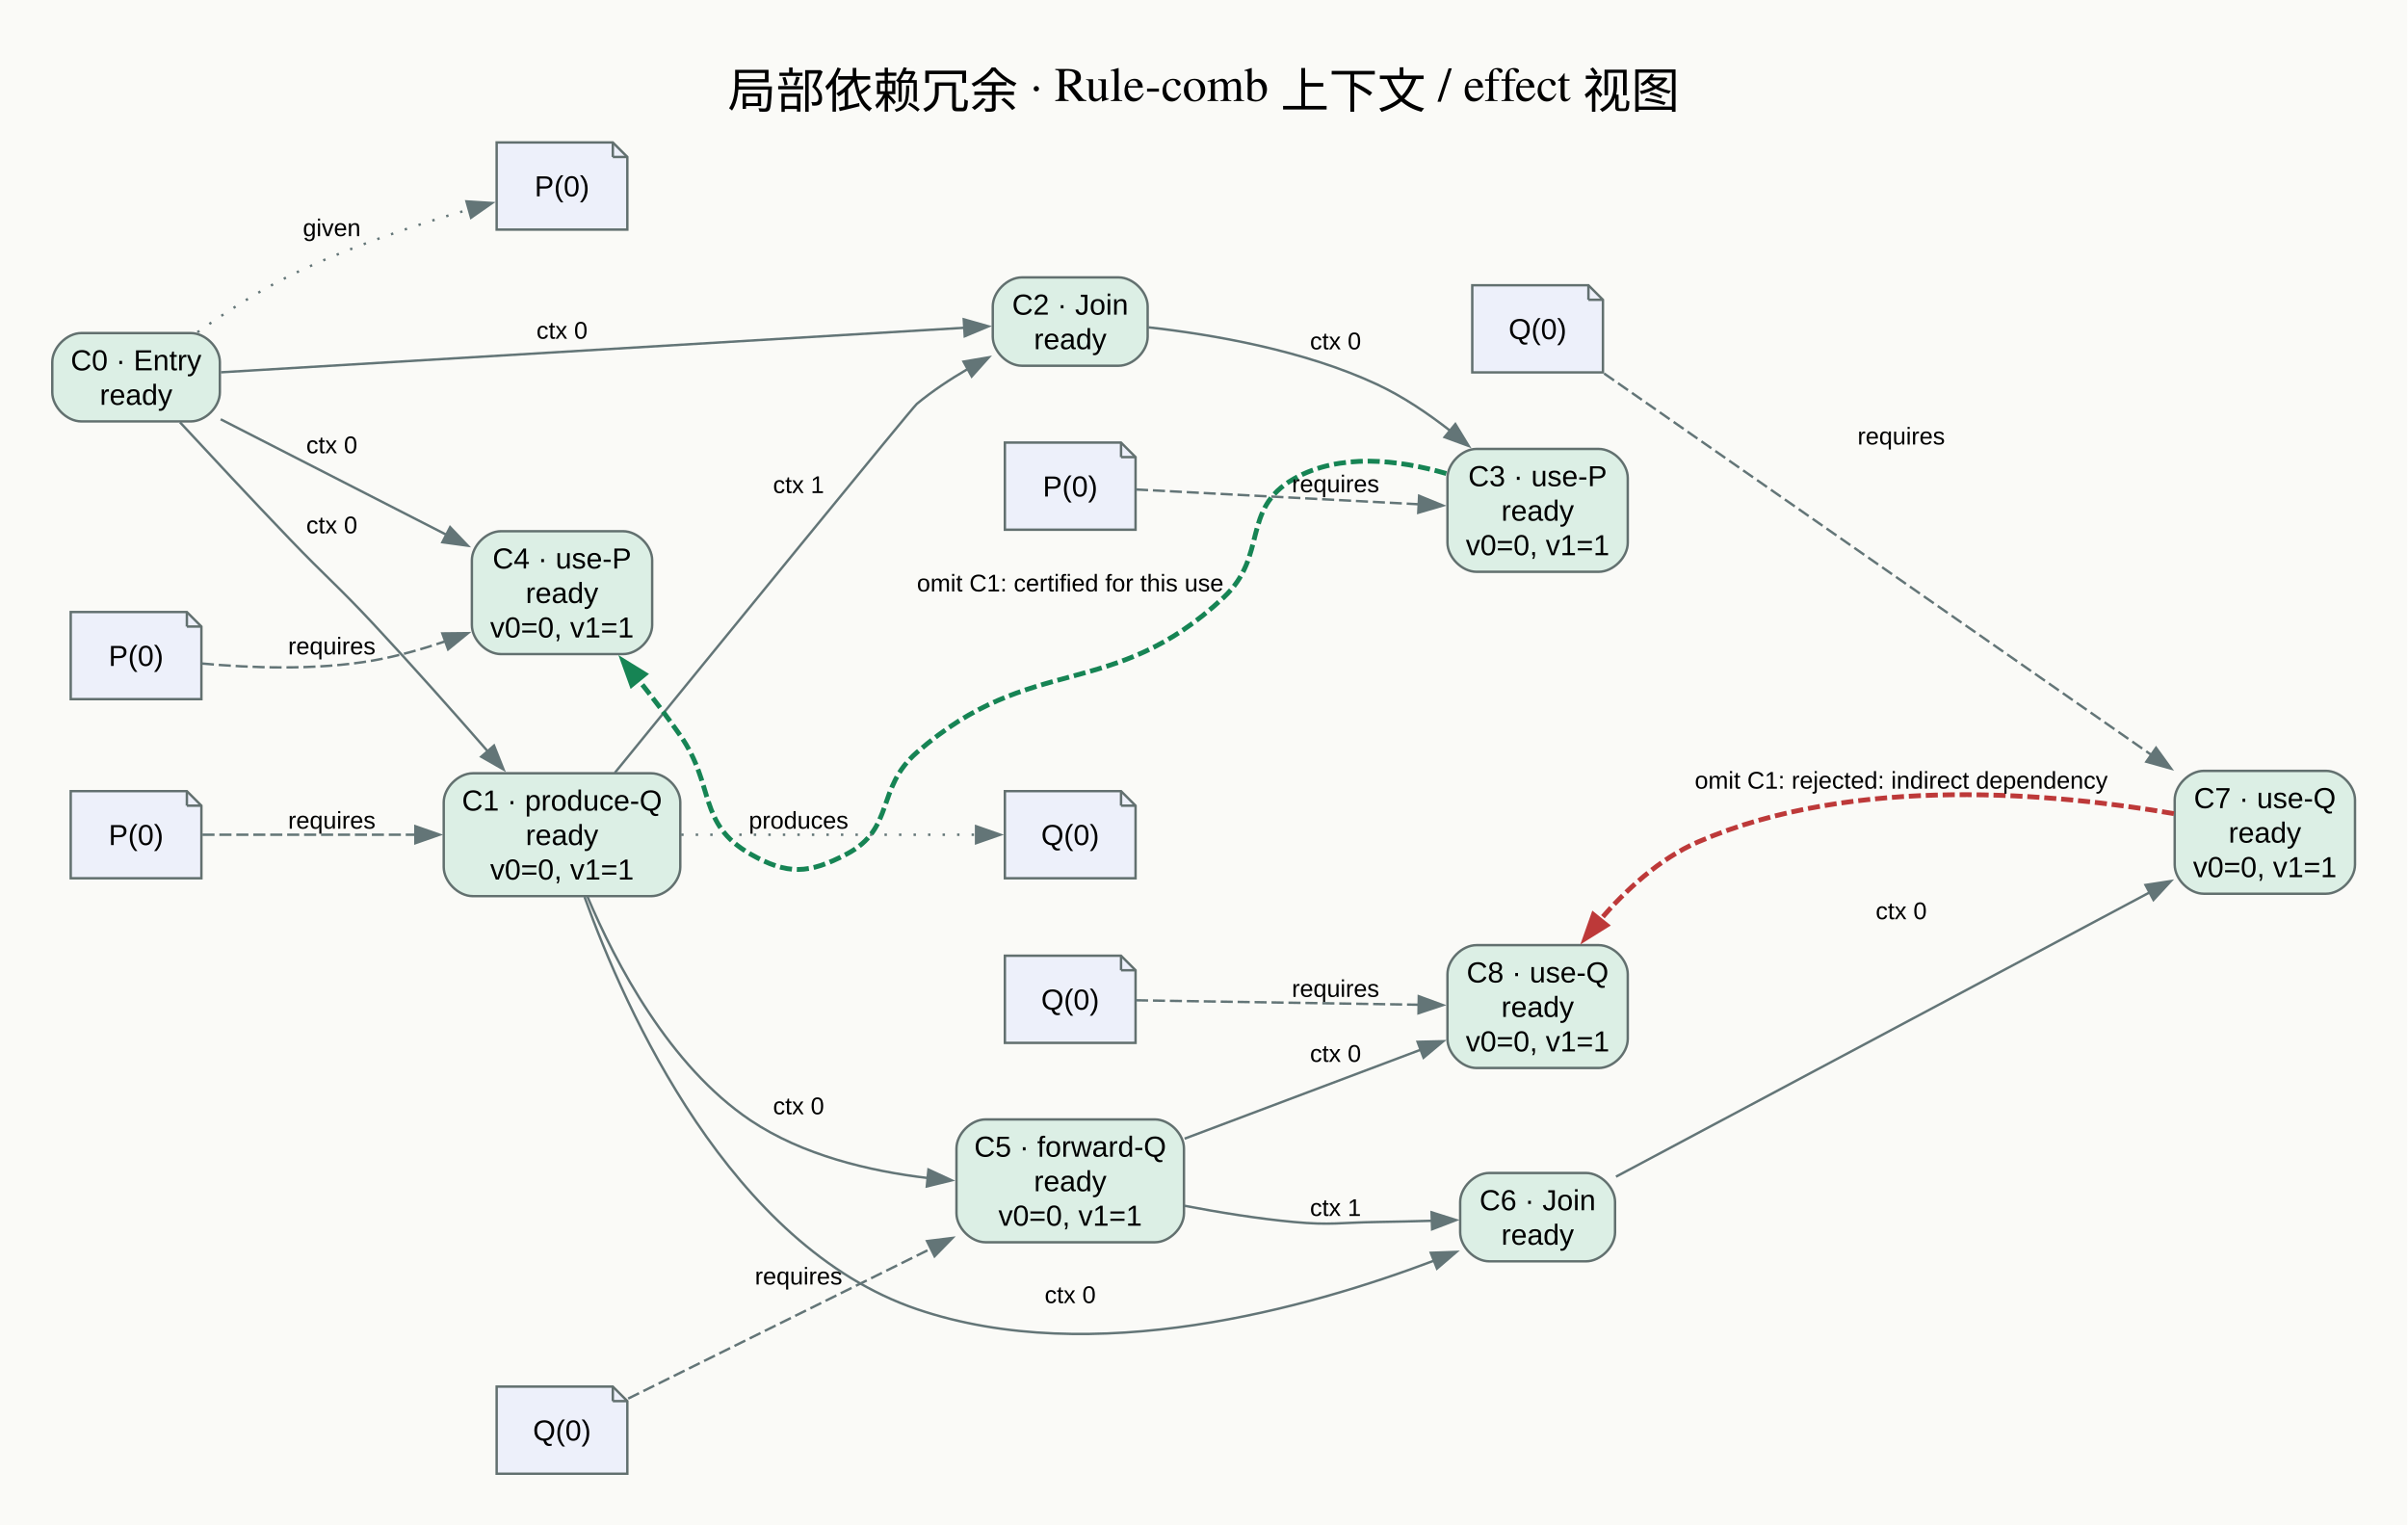
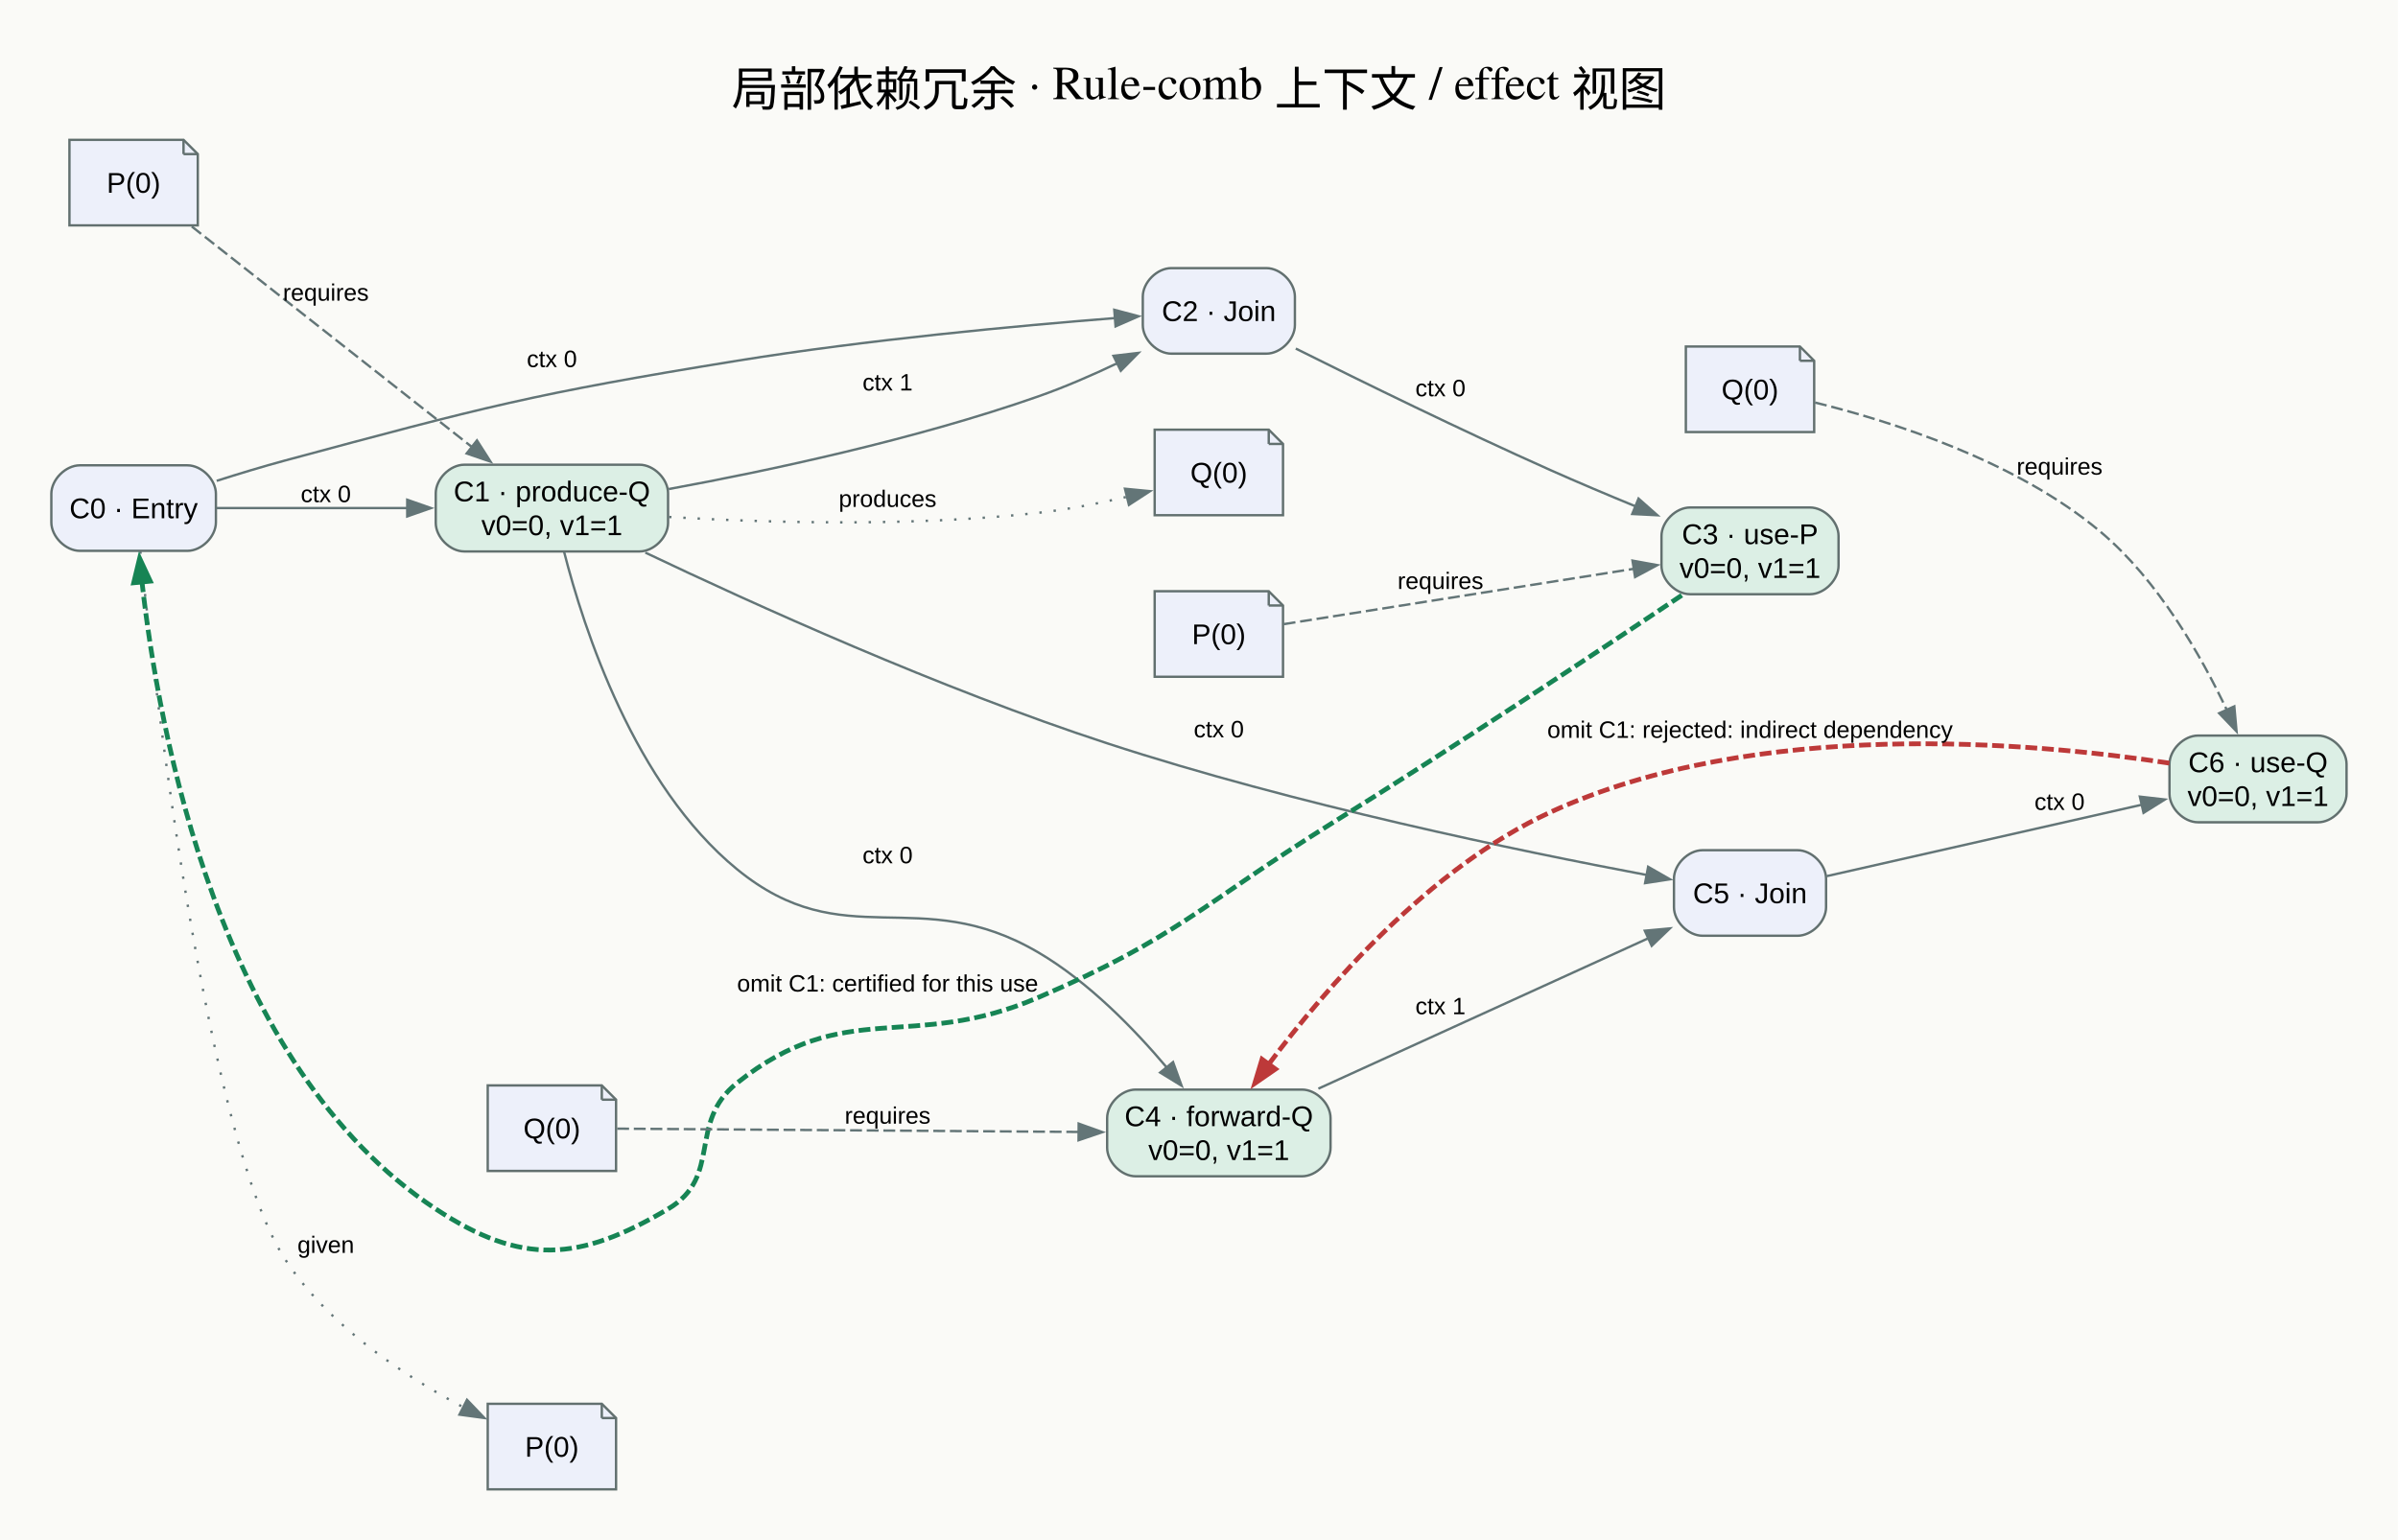
- <svg xmlns="http://www.w3.org/2000/svg" width="995pt" height="630pt" viewBox="0.00 0.00 995.00 630.00">
-   <g id="graph0" class="graph" transform="scale(1 1) rotate(0) translate(21.6 608.85)">
-     <polygon fill="#fafaf7" stroke="none" points="-21.6,21.6 -21.6,-608.85 973.1,-608.85 973.1,21.6 -21.6,21.6" />
-     <text xml:space="preserve" text-anchor="middle" x="475.75" y="-564.25" font-family="Times,serif" font-size="20.00">局部依赖冗余 · Rule-comb 上下文 / effect 视图</text>
+ <svg xmlns="http://www.w3.org/2000/svg" width="1009pt" height="648pt" viewBox="0.00 0.00 1009.00 648.00">
+   <g id="graph0" class="graph" transform="scale(1 1) rotate(0) translate(21.6 626.85)">
+     <polygon fill="#fafaf7" stroke="none" points="-21.6,21.6 -21.6,-626.85 987.35,-626.85 987.35,21.6 -21.6,21.6" />
+     <text xml:space="preserve" text-anchor="middle" x="482.88" y="-582.25" font-family="Times,serif" font-size="20.00">局部依赖冗余 · Rule-comb 上下文 / effect 视图</text>
    <g id="node1" class="node">
-       <path fill="#dcefe5" stroke="#62706f" d="M57.25,-471.25C57.25,-471.25 12,-471.25 12,-471.25 6,-471.25 0,-465.25 0,-459.25 0,-459.25 0,-446.75 0,-446.75 0,-440.75 6,-434.75 12,-434.75 12,-434.75 57.25,-434.75 57.25,-434.75 63.25,-434.75 69.25,-440.75 69.25,-446.75 69.25,-446.75 69.25,-459.25 69.25,-459.25 69.25,-465.25 63.25,-471.25 57.25,-471.25" />
-       <text xml:space="preserve" text-anchor="middle" x="34.62" y="-455.85" font-family="Arial" font-size="12.00">C0 · Entry</text>
-       <text xml:space="preserve" text-anchor="middle" x="34.62" y="-441.6" font-family="Arial" font-size="12.00">ready</text>
+       <path fill="#edf0fa" stroke="#62706f" d="M57.25,-431C57.25,-431 12,-431 12,-431 6,-431 0,-425 0,-419 0,-419 0,-407 0,-407 0,-401 6,-395 12,-395 12,-395 57.25,-395 57.25,-395 63.25,-395 69.25,-401 69.25,-407 69.25,-407 69.25,-419 69.25,-419 69.25,-425 63.25,-431 57.25,-431" />
+       <text xml:space="preserve" text-anchor="middle" x="34.62" y="-408.73" font-family="Arial" font-size="12.00">C0 · Entry</text>
    </g>
    <g id="node2" class="node">
-       <polygon fill="#edf0fa" stroke="#62706f" points="231.62,-550 183.62,-550 183.62,-514 237.62,-514 237.62,-544 231.62,-550" />
-       <polyline fill="none" stroke="#62706f" points="231.62,-550 231.62,-544" />
-       <polyline fill="none" stroke="#62706f" points="237.62,-544 231.62,-544" />
-       <text xml:space="preserve" text-anchor="middle" x="210.62" y="-527.73" font-family="Arial" font-size="12.00">P(0)</text>
-     </g>
-     <g id="edge1" class="edge">
-       <path fill="none" stroke="#637577" stroke-dasharray="1,5" d="M59.98,-471.58C71.21,-479.54 84.97,-488.49 98.25,-495 121.93,-506.61 150.14,-515.94 172.24,-522.32" />
-       <polygon fill="#637577" stroke="#637577" points="171.15,-525.65 181.73,-524.98 173.04,-518.91 171.15,-525.65" />
-       <text xml:space="preserve" text-anchor="middle" x="115.5" y="-511.3" font-family="Arial" font-size="10.00">given</text>
-     </g>
-     <g id="node3" class="node">
-       <path fill="#dcefe5" stroke="#62706f" d="M247.5,-289.38C247.5,-289.38 173.75,-289.38 173.75,-289.38 167.75,-289.38 161.75,-283.38 161.75,-277.38 161.75,-277.38 161.75,-250.62 161.75,-250.62 161.75,-244.62 167.75,-238.62 173.75,-238.62 173.75,-238.62 247.5,-238.62 247.5,-238.62 253.5,-238.62 259.5,-244.62 259.5,-250.62 259.5,-250.62 259.5,-277.38 259.5,-277.38 259.5,-283.38 253.5,-289.38 247.5,-289.38" />
-       <text xml:space="preserve" text-anchor="middle" x="210.62" y="-273.98" font-family="Arial" font-size="12.00">C1 · produce-Q</text>
-       <text xml:space="preserve" text-anchor="middle" x="210.62" y="-259.73" font-family="Arial" font-size="12.00">ready</text>
-       <text xml:space="preserve" text-anchor="middle" x="210.62" y="-245.47" font-family="Arial" font-size="12.00">v0=0, v1=1</text>
-     </g>
-     <g id="edge2" class="edge">
-       <path fill="none" stroke="#637577" d="M52.77,-434.39C65.28,-420.88 82.7,-402.2 98.25,-386 113.38,-370.24 117.85,-366.97 132.75,-351 148.65,-333.97 165.86,-314.58 179.96,-298.43" />
-       <polygon fill="#637577" stroke="#637577" points="182.53,-300.82 186.45,-290.98 177.25,-296.22 182.53,-300.82" />
-       <text xml:space="preserve" text-anchor="middle" x="115.5" y="-388.5" font-family="Arial" font-size="10.00">ctx 0</text>
-     </g>
-     <g id="node6" class="node">
-       <path fill="#dcefe5" stroke="#62706f" d="M440.62,-494.25C440.62,-494.25 400.62,-494.25 400.62,-494.25 394.62,-494.25 388.62,-488.25 388.62,-482.25 388.62,-482.25 388.62,-469.75 388.62,-469.75 388.62,-463.75 394.62,-457.75 400.62,-457.75 400.62,-457.75 440.62,-457.75 440.62,-457.75 446.62,-457.75 452.62,-463.75 452.62,-469.75 452.62,-469.75 452.62,-482.25 452.62,-482.25 452.62,-488.25 446.62,-494.25 440.62,-494.25" />
-       <text xml:space="preserve" text-anchor="middle" x="420.62" y="-478.85" font-family="Arial" font-size="12.00">C2 · Join</text>
-       <text xml:space="preserve" text-anchor="middle" x="420.62" y="-464.6" font-family="Arial" font-size="12.00">ready</text>
-     </g>
-     <g id="edge5" class="edge">
-       <path fill="none" stroke="#637577" d="M69.7,-455.04C139.89,-459.24 300.41,-468.86 377.19,-473.46" />
-       <polygon fill="#637577" stroke="#637577" points="376.63,-476.93 386.82,-474.03 377.04,-469.94 376.63,-476.93" />
-       <text xml:space="preserve" text-anchor="middle" x="210.62" y="-468.91" font-family="Arial" font-size="10.00">ctx 0</text>
-     </g>
-     <g id="node9" class="node">
-       <path fill="#dcefe5" stroke="#62706f" d="M235.88,-389.38C235.88,-389.38 185.38,-389.38 185.38,-389.38 179.38,-389.38 173.38,-383.38 173.38,-377.38 173.38,-377.38 173.38,-350.62 173.38,-350.62 173.38,-344.62 179.38,-338.62 185.38,-338.62 185.38,-338.62 235.88,-338.62 235.88,-338.62 241.88,-338.62 247.88,-344.62 247.88,-350.62 247.88,-350.62 247.88,-377.38 247.88,-377.38 247.88,-383.38 241.88,-389.38 235.88,-389.38" />
-       <text xml:space="preserve" text-anchor="middle" x="210.62" y="-373.98" font-family="Arial" font-size="12.00">C4 · use-P</text>
-       <text xml:space="preserve" text-anchor="middle" x="210.62" y="-359.73" font-family="Arial" font-size="12.00">ready</text>
-       <text xml:space="preserve" text-anchor="middle" x="210.62" y="-345.48" font-family="Arial" font-size="12.00">v0=0, v1=1</text>
-     </g>
-     <g id="edge9" class="edge">
-       <path fill="none" stroke="#637577" d="M69.59,-435.63C96.22,-422.01 133.57,-402.9 163,-387.85" />
-       <polygon fill="#637577" stroke="#637577" points="164.39,-391.07 171.7,-383.4 161.2,-384.84 164.39,-391.07" />
-       <text xml:space="preserve" text-anchor="middle" x="115.5" y="-421.59" font-family="Arial" font-size="10.00">ctx 0</text>
-     </g>
-     <g id="node5" class="node">
-       <polygon fill="#edf0fa" stroke="#62706f" points="441.62,-282 393.62,-282 393.62,-246 447.62,-246 447.62,-276 441.62,-282" />
-       <polyline fill="none" stroke="#62706f" points="441.62,-282 441.62,-276" />
-       <polyline fill="none" stroke="#62706f" points="447.62,-276 441.62,-276" />
-       <text xml:space="preserve" text-anchor="middle" x="420.62" y="-259.73" font-family="Arial" font-size="12.00">Q(0)</text>
-     </g>
-     <g id="edge4" class="edge">
-       <path fill="none" stroke="#637577" stroke-dasharray="1,5" d="M259.87,-264C297.01,-264 347.63,-264 381.85,-264" />
-       <polygon fill="#637577" stroke="#637577" points="381.72,-267.5 391.72,-264 381.72,-260.5 381.72,-267.5" />
-       <text xml:space="preserve" text-anchor="middle" x="308.38" y="-266.5" font-family="Arial" font-size="10.00">produces</text>
-     </g>
-     <g id="edge6" class="edge">
-       <path fill="none" stroke="#637577" d="M232.48,-289.61C272.29,-338.51 355.38,-440.45 357.25,-442 363.65,-447.3 371,-452.17 378.36,-456.46" />
-       <polygon fill="#637577" stroke="#637577" points="376.54,-459.45 386.98,-461.22 379.91,-453.32 376.54,-459.45" />
-       <text xml:space="preserve" text-anchor="middle" x="308.38" y="-405.15" font-family="Arial" font-size="10.00">ctx 1</text>
-     </g>
-     <g id="node11" class="node">
-       <path fill="#dcefe5" stroke="#62706f" d="M455.62,-146.38C455.62,-146.38 385.62,-146.38 385.62,-146.38 379.62,-146.38 373.62,-140.38 373.62,-134.38 373.62,-134.38 373.62,-107.62 373.62,-107.62 373.62,-101.62 379.62,-95.62 385.62,-95.62 385.62,-95.62 455.62,-95.62 455.62,-95.62 461.62,-95.62 467.62,-101.62 467.62,-107.62 467.62,-107.62 467.62,-134.38 467.62,-134.38 467.62,-140.38 461.62,-146.38 455.62,-146.38" />
-       <text xml:space="preserve" text-anchor="middle" x="420.62" y="-130.97" font-family="Arial" font-size="12.00">C5 · forward-Q</text>
-       <text xml:space="preserve" text-anchor="middle" x="420.62" y="-116.72" font-family="Arial" font-size="12.00">ready</text>
-       <text xml:space="preserve" text-anchor="middle" x="420.62" y="-102.47" font-family="Arial" font-size="12.00">v0=0, v1=1</text>
-     </g>
-     <g id="edge11" class="edge">
-       <path fill="none" stroke="#637577" d="M221.16,-238.39C232.75,-211 255,-168.47 288.5,-146 309.93,-131.62 337.53,-125.02 361.88,-122.15" />
-       <polygon fill="#637577" stroke="#637577" points="362.04,-125.66 371.65,-121.2 361.36,-118.69 362.04,-125.66" />
-       <text xml:space="preserve" text-anchor="middle" x="308.38" y="-148.5" font-family="Arial" font-size="10.00">ctx 0</text>
-     </g>
-     <g id="node13" class="node">
-       <path fill="#dcefe5" stroke="#62706f" d="M633.75,-124.25C633.75,-124.25 593.75,-124.25 593.75,-124.25 587.75,-124.25 581.75,-118.25 581.75,-112.25 581.75,-112.25 581.75,-99.75 581.75,-99.75 581.75,-93.75 587.75,-87.75 593.75,-87.75 593.75,-87.75 633.75,-87.75 633.75,-87.75 639.75,-87.75 645.75,-93.75 645.75,-99.75 645.75,-99.75 645.75,-112.25 645.75,-112.25 645.75,-118.25 639.75,-124.25 633.75,-124.25" />
-       <text xml:space="preserve" text-anchor="middle" x="613.75" y="-108.85" font-family="Arial" font-size="12.00">C6 · Join</text>
-       <text xml:space="preserve" text-anchor="middle" x="613.75" y="-94.6" font-family="Arial" font-size="12.00">ready</text>
-     </g>
-     <g id="edge13" class="edge">
-       <path fill="none" stroke="#637577" d="M219.93,-238.3C236.81,-191.37 280.21,-94.25 357.25,-68 429.82,-43.27 519.41,-68.52 570.92,-88.02" />
-       <polygon fill="#637577" stroke="#637577" points="569.62,-91.27 580.21,-91.65 572.17,-84.75 569.62,-91.27" />
-       <text xml:space="preserve" text-anchor="middle" x="420.62" y="-70.5" font-family="Arial" font-size="10.00">ctx 0</text>
-     </g>
-     <g id="node4" class="node">
-       <polygon fill="#edf0fa" stroke="#62706f" points="55.62,-282 7.62,-282 7.62,-246 61.62,-246 61.62,-276 55.62,-282" />
-       <polyline fill="none" stroke="#62706f" points="55.62,-282 55.62,-276" />
-       <polyline fill="none" stroke="#62706f" points="61.62,-276 55.62,-276" />
-       <text xml:space="preserve" text-anchor="middle" x="34.62" y="-259.73" font-family="Arial" font-size="12.00">P(0)</text>
-     </g>
-     <g id="edge3" class="edge">
-       <path fill="none" stroke="#637577" stroke-dasharray="5,2" d="M62.05,-264C85.4,-264 120.31,-264 150.32,-264" />
-       <polygon fill="#637577" stroke="#637577" points="150.03,-267.5 160.03,-264 150.03,-260.5 150.03,-267.5" />
-       <text xml:space="preserve" text-anchor="middle" x="115.5" y="-266.5" font-family="Arial" font-size="10.00">requires</text>
-     </g>
-     <g id="node7" class="node">
-       <path fill="#dcefe5" stroke="#62706f" d="M639,-423.38C639,-423.38 588.5,-423.38 588.5,-423.38 582.5,-423.38 576.5,-417.38 576.5,-411.38 576.5,-411.38 576.5,-384.62 576.5,-384.62 576.5,-378.62 582.5,-372.62 588.5,-372.62 588.5,-372.62 639,-372.62 639,-372.62 645,-372.62 651,-378.62 651,-384.62 651,-384.62 651,-411.38 651,-411.38 651,-417.38 645,-423.38 639,-423.38" />
-       <text xml:space="preserve" text-anchor="middle" x="613.75" y="-407.98" font-family="Arial" font-size="12.00">C3 · use-P</text>
-       <text xml:space="preserve" text-anchor="middle" x="613.75" y="-393.73" font-family="Arial" font-size="12.00">ready</text>
-       <text xml:space="preserve" text-anchor="middle" x="613.75" y="-379.48" font-family="Arial" font-size="12.00">v0=0, v1=1</text>
-     </g>
-     <g id="edge7" class="edge">
-       <path fill="none" stroke="#637577" d="M452.91,-473.62C479.19,-470.69 517.19,-464.2 547.5,-450 558.03,-445.07 568.36,-438.12 577.6,-430.9" />
-       <polygon fill="#637577" stroke="#637577" points="579.75,-433.66 585.26,-424.62 575.31,-428.25 579.75,-433.66" />
-       <text xml:space="preserve" text-anchor="middle" x="530.25" y="-464.51" font-family="Arial" font-size="10.00">ctx 0</text>
-     </g>
-     <g id="edge19" class="edge">
-       <path fill="none" stroke="#168454" stroke-width="2" stroke-dasharray="5,2" d="M576.02,-413.22C556.19,-418.97 531.96,-421.81 513,-411 491.02,-398.47 502.48,-379.29 484,-362 437.91,-318.89 404.82,-339.47 357.25,-298 340.15,-283.09 348.34,-266.54 328.25,-256 312.61,-247.79 303.85,-247.25 288.5,-256 266.52,-268.53 273.96,-284.23 259.5,-305 254.11,-312.74 248,-320.76 241.99,-328.3" />
-       <polygon fill="#168454" stroke="#168454" stroke-width="2" points="239.43,-325.89 235.84,-335.86 244.86,-330.31 239.43,-325.89" />
-       <text xml:space="preserve" text-anchor="middle" x="420.62" y="-364.5" font-family="Arial" font-size="10.00">omit C1: certified for this use</text>
-     </g>
-     <g id="node8" class="node">
-       <polygon fill="#edf0fa" stroke="#62706f" points="441.62,-426 393.62,-426 393.62,-390 447.62,-390 447.62,-420 441.62,-426" />
-       <polyline fill="none" stroke="#62706f" points="441.62,-426 441.62,-420" />
-       <polyline fill="none" stroke="#62706f" points="447.62,-420 441.62,-420" />
-       <text xml:space="preserve" text-anchor="middle" x="420.62" y="-403.73" font-family="Arial" font-size="12.00">P(0)</text>
-     </g>
-     <g id="edge8" class="edge">
-       <path fill="none" stroke="#637577" stroke-dasharray="5,2" d="M447.8,-406.63C477.91,-405.06 527.96,-402.44 565.05,-400.5" />
-       <polygon fill="#637577" stroke="#637577" points="564.79,-404.01 574.6,-400 564.43,-397.02 564.79,-404.01" />
-       <text xml:space="preserve" text-anchor="middle" x="530.25" y="-405.5" font-family="Arial" font-size="10.00">requires</text>
-     </g>
-     <g id="node10" class="node">
-       <polygon fill="#edf0fa" stroke="#62706f" points="55.62,-356 7.62,-356 7.62,-320 61.62,-320 61.62,-350 55.62,-356" />
-       <polyline fill="none" stroke="#62706f" points="55.62,-356 55.62,-350" />
-       <polyline fill="none" stroke="#62706f" points="61.62,-350 55.62,-350" />
-       <text xml:space="preserve" text-anchor="middle" x="34.62" y="-333.73" font-family="Arial" font-size="12.00">P(0)</text>
-     </g>
-     <g id="edge10" class="edge">
-       <path fill="none" stroke="#637577" stroke-dasharray="5,2" d="M61.81,-334.73C81.48,-332.92 109,-331.81 132.75,-336 142.61,-337.74 152.86,-340.64 162.55,-343.94" />
-       <polygon fill="#637577" stroke="#637577" points="161.18,-347.16 171.78,-347.27 163.56,-340.58 161.18,-347.16" />
-       <text xml:space="preserve" text-anchor="middle" x="115.5" y="-338.5" font-family="Arial" font-size="10.00">requires</text>
-     </g>
-     <g id="edge14" class="edge">
-       <path fill="none" stroke="#637577" d="M467.88,-110.69C482.26,-107.94 498.22,-105.36 513,-104 528.27,-102.59 532.17,-103.77 547.5,-104 554.87,-104.11 562.72,-104.3 570.31,-104.51" />
-       <polygon fill="#637577" stroke="#637577" points="569.94,-108 580.04,-104.8 570.15,-101 569.94,-108" />
-       <text xml:space="preserve" text-anchor="middle" x="530.25" y="-106.5" font-family="Arial" font-size="10.00">ctx 1</text>
-     </g>
-     <g id="node16" class="node">
-       <path fill="#dcefe5" stroke="#62706f" d="M639,-218.38C639,-218.38 588.5,-218.38 588.5,-218.38 582.5,-218.38 576.5,-212.38 576.5,-206.38 576.5,-206.38 576.5,-179.62 576.5,-179.62 576.5,-173.62 582.5,-167.62 588.5,-167.62 588.5,-167.62 639,-167.62 639,-167.62 645,-167.62 651,-173.62 651,-179.62 651,-179.62 651,-206.38 651,-206.38 651,-212.38 645,-218.38 639,-218.38" />
-       <text xml:space="preserve" text-anchor="middle" x="613.75" y="-202.97" font-family="Arial" font-size="12.00">C8 · use-Q</text>
-       <text xml:space="preserve" text-anchor="middle" x="613.75" y="-188.72" font-family="Arial" font-size="12.00">ready</text>
-       <text xml:space="preserve" text-anchor="middle" x="613.75" y="-174.47" font-family="Arial" font-size="12.00">v0=0, v1=1</text>
-     </g>
-     <g id="edge17" class="edge">
-       <path fill="none" stroke="#637577" d="M467.89,-138.43C497.51,-149.59 535.82,-164.02 565.61,-175.24" />
-       <polygon fill="#637577" stroke="#637577" points="564.16,-178.43 574.75,-178.68 566.62,-171.88 564.16,-178.43" />
-       <text xml:space="preserve" text-anchor="middle" x="530.25" y="-170.16" font-family="Arial" font-size="10.00">ctx 0</text>
-     </g>
-     <g id="node12" class="node">
      <polygon fill="#edf0fa" stroke="#62706f" points="231.62,-36 183.62,-36 183.62,0 237.62,0 237.62,-30 231.62,-36" />
      <polyline fill="none" stroke="#62706f" points="231.62,-36 231.62,-30" />
      <polyline fill="none" stroke="#62706f" points="237.62,-30 231.62,-30" />
-       <text xml:space="preserve" text-anchor="middle" x="210.62" y="-13.72" font-family="Arial" font-size="12.00">Q(0)</text>
+       <text xml:space="preserve" text-anchor="middle" x="210.62" y="-13.72" font-family="Arial" font-size="12.00">P(0)</text>
+     </g>
+     <g id="edge1" class="edge">
+       <path fill="none" stroke="#637577" stroke-dasharray="1,5" d="M37.46,-394.75C43.71,-335.17 65.64,-147.35 98.25,-97 116.4,-68.97 148.31,-47.87 173.33,-34.55" />
+       <polygon fill="#637577" stroke="#637577" points="174.9,-37.68 182.22,-30.02 171.72,-31.44 174.9,-37.68" />
+       <text xml:space="preserve" text-anchor="middle" x="115.5" y="-99.5" font-family="Arial" font-size="10.00">given</text>
+     </g>
+     <g id="node3" class="node">
+       <path fill="#dcefe5" stroke="#62706f" d="M247.5,-431.25C247.5,-431.25 173.75,-431.25 173.75,-431.25 167.75,-431.25 161.75,-425.25 161.75,-419.25 161.75,-419.25 161.75,-406.75 161.75,-406.75 161.75,-400.75 167.75,-394.75 173.75,-394.75 173.75,-394.75 247.5,-394.75 247.5,-394.75 253.5,-394.75 259.5,-400.75 259.5,-406.75 259.5,-406.75 259.5,-419.25 259.5,-419.25 259.5,-425.25 253.5,-431.25 247.5,-431.25" />
+       <text xml:space="preserve" text-anchor="middle" x="210.62" y="-415.85" font-family="Arial" font-size="12.00">C1 · produce-Q</text>
+       <text xml:space="preserve" text-anchor="middle" x="210.62" y="-401.6" font-family="Arial" font-size="12.00">v0=0, v1=1</text>
+     </g>
+     <g id="edge2" class="edge">
+       <path fill="none" stroke="#637577" d="M69.59,-413C92.43,-413 123.17,-413 150.03,-413" />
+       <polygon fill="#637577" stroke="#637577" points="149.75,-416.5 159.75,-413 149.75,-409.5 149.75,-416.5" />
+       <text xml:space="preserve" text-anchor="middle" x="115.5" y="-415.5" font-family="Arial" font-size="10.00">ctx 0</text>
+     </g>
+     <g id="node6" class="node">
+       <path fill="#edf0fa" stroke="#62706f" d="M511.25,-514C511.25,-514 471.25,-514 471.25,-514 465.25,-514 459.25,-508 459.25,-502 459.25,-502 459.25,-490 459.25,-490 459.25,-484 465.25,-478 471.25,-478 471.25,-478 511.25,-478 511.25,-478 517.25,-478 523.25,-484 523.25,-490 523.25,-490 523.25,-502 523.25,-502 523.25,-508 517.25,-514 511.25,-514" />
+       <text xml:space="preserve" text-anchor="middle" x="491.25" y="-491.73" font-family="Arial" font-size="12.00">C2 · Join</text>
+     </g>
+     <g id="edge5" class="edge">
+       <path fill="none" stroke="#637577" d="M69.58,-424.47C78.83,-427.42 88.88,-430.48 98.25,-433 181.86,-455.53 203.02,-461.16 288.5,-475 343.08,-483.84 406.59,-489.73 447.56,-492.97" />
+       <polygon fill="#637577" stroke="#637577" points="447.25,-496.46 457.49,-493.74 447.79,-489.48 447.25,-496.46" />
+       <text xml:space="preserve" text-anchor="middle" x="210.62" y="-472.34" font-family="Arial" font-size="10.00">ctx 0</text>
+     </g>
+     <g id="node5" class="node">
+       <polygon fill="#edf0fa" stroke="#62706f" points="512.25,-446 464.25,-446 464.25,-410 518.25,-410 518.25,-440 512.25,-446" />
+       <polyline fill="none" stroke="#62706f" points="512.25,-446 512.25,-440" />
+       <polyline fill="none" stroke="#62706f" points="518.25,-440 512.25,-440" />
+       <text xml:space="preserve" text-anchor="middle" x="491.25" y="-423.73" font-family="Arial" font-size="12.00">Q(0)</text>
+     </g>
+     <g id="edge4" class="edge">
+       <path fill="none" stroke="#637577" stroke-dasharray="1,5" d="M259.93,-409.25C301.29,-406.81 362.37,-405.08 415.25,-411 427.62,-412.38 440.92,-415.01 452.84,-417.8" />
+       <polygon fill="#637577" stroke="#637577" points="451.75,-421.14 462.3,-420.12 453.42,-414.34 451.75,-421.14" />
+       <text xml:space="preserve" text-anchor="middle" x="351.88" y="-413.5" font-family="Arial" font-size="10.00">produces</text>
+     </g>
+     <g id="edge6" class="edge">
+       <path fill="none" stroke="#637577" d="M259.78,-421.01C301.59,-428.69 363.38,-441.82 415.25,-460 426.29,-463.87 437.85,-468.9 448.5,-473.96" />
+       <polygon fill="#637577" stroke="#637577" points="446.91,-477.08 457.43,-478.32 449.99,-470.79 446.91,-477.08" />
+       <text xml:space="preserve" text-anchor="middle" x="351.88" y="-462.5" font-family="Arial" font-size="10.00">ctx 1</text>
+     </g>
+     <g id="node9" class="node">
+       <path fill="#dcefe5" stroke="#62706f" d="M526.25,-168.25C526.25,-168.25 456.25,-168.25 456.25,-168.25 450.25,-168.25 444.25,-162.25 444.25,-156.25 444.25,-156.25 444.25,-143.75 444.25,-143.75 444.25,-137.75 450.25,-131.75 456.25,-131.75 456.25,-131.75 526.25,-131.75 526.25,-131.75 532.25,-131.75 538.25,-137.75 538.25,-143.75 538.25,-143.75 538.25,-156.25 538.25,-156.25 538.25,-162.25 532.25,-168.25 526.25,-168.25" />
+       <text xml:space="preserve" text-anchor="middle" x="491.25" y="-152.85" font-family="Arial" font-size="12.00">C4 · forward-Q</text>
+       <text xml:space="preserve" text-anchor="middle" x="491.25" y="-138.6" font-family="Arial" font-size="12.00">v0=0, v1=1</text>
+     </g>
+     <g id="edge9" class="edge">
+       <path fill="none" stroke="#637577" d="M215.78,-394.49C223.96,-362.38 245.25,-296.4 288.5,-261 333.72,-223.98 364.85,-255.58 415.25,-226 436.43,-213.57 455.77,-193.65 469.51,-177.33" />
+       <polygon fill="#637577" stroke="#637577" points="471.98,-179.83 475.58,-169.87 466.55,-175.41 471.98,-179.83" />
+       <text xml:space="preserve" text-anchor="middle" x="351.88" y="-263.5" font-family="Arial" font-size="10.00">ctx 0</text>
+     </g>
+     <g id="node11" class="node">
+       <path fill="#edf0fa" stroke="#62706f" d="M734.75,-269C734.75,-269 694.75,-269 694.75,-269 688.75,-269 682.75,-263 682.75,-257 682.75,-257 682.75,-245 682.75,-245 682.75,-239 688.75,-233 694.75,-233 694.75,-233 734.75,-233 734.75,-233 740.75,-233 746.75,-239 746.75,-245 746.75,-245 746.75,-257 746.75,-257 746.75,-263 740.75,-269 734.75,-269" />
+       <text xml:space="preserve" text-anchor="middle" x="714.75" y="-246.72" font-family="Arial" font-size="12.00">C5 · Join</text>
+     </g>
+     <g id="edge11" class="edge">
+       <path fill="none" stroke="#637577" d="M249.94,-394.26C295.42,-372.6 373.95,-336.98 444.25,-314 522.96,-288.26 617.85,-268.63 671.45,-258.54" />
+       <polygon fill="#637577" stroke="#637577" points="671.88,-262.02 681.07,-256.75 670.6,-255.14 671.88,-262.02" />
+       <text xml:space="preserve" text-anchor="middle" x="491.25" y="-316.5" font-family="Arial" font-size="10.00">ctx 0</text>
+     </g>
+     <g id="node4" class="node">
+       <polygon fill="#edf0fa" stroke="#62706f" points="55.62,-568 7.62,-568 7.62,-532 61.62,-532 61.62,-562 55.62,-568" />
+       <polyline fill="none" stroke="#62706f" points="55.62,-568 55.62,-562" />
+       <polyline fill="none" stroke="#62706f" points="61.62,-562 55.62,-562" />
+       <text xml:space="preserve" text-anchor="middle" x="34.62" y="-545.73" font-family="Arial" font-size="12.00">P(0)</text>
+     </g>
+     <g id="edge3" class="edge">
+       <path fill="none" stroke="#637577" stroke-dasharray="5,2" d="M59.09,-531.52C89.58,-507.52 142.94,-465.5 177.26,-438.48" />
+       <polygon fill="#637577" stroke="#637577" points="179.09,-441.49 184.79,-432.56 174.76,-435.99 179.09,-441.49" />
+       <text xml:space="preserve" text-anchor="middle" x="115.5" y="-500.3" font-family="Arial" font-size="10.00">requires</text>
+     </g>
+     <g id="node7" class="node">
+       <path fill="#dcefe5" stroke="#62706f" d="M740,-413.25C740,-413.25 689.5,-413.25 689.5,-413.25 683.5,-413.25 677.5,-407.25 677.5,-401.25 677.5,-401.25 677.5,-388.75 677.5,-388.75 677.5,-382.75 683.5,-376.75 689.5,-376.75 689.5,-376.75 740,-376.75 740,-376.75 746,-376.75 752,-382.75 752,-388.75 752,-388.75 752,-401.25 752,-401.25 752,-407.25 746,-413.25 740,-413.25" />
+       <text xml:space="preserve" text-anchor="middle" x="714.75" y="-397.85" font-family="Arial" font-size="12.00">C3 · use-P</text>
+       <text xml:space="preserve" text-anchor="middle" x="714.75" y="-383.6" font-family="Arial" font-size="12.00">v0=0, v1=1</text>
+     </g>
+     <g id="edge7" class="edge">
+       <path fill="none" stroke="#637577" d="M523.62,-480.14C551.52,-466.2 593.55,-445.6 630.75,-429 642.29,-423.85 654.86,-418.55 666.64,-413.71" />
+       <polygon fill="#637577" stroke="#637577" points="667.84,-417 675.78,-409.98 665.2,-410.52 667.84,-417" />
+       <text xml:space="preserve" text-anchor="middle" x="584.5" y="-460.06" font-family="Arial" font-size="10.00">ctx 0</text>
+     </g>
+     <g id="edge15" class="edge">
+       <path fill="none" stroke="#168454" stroke-width="2" stroke-dasharray="5,2" d="M686.03,-376.29C651.65,-353.21 591.1,-312.97 538.25,-280 484.32,-246.35 473.65,-232.12 415.25,-207 361.45,-183.86 334.28,-207.52 288.5,-171 267.51,-154.25 282.6,-131.69 259.5,-118 222.13,-95.85 198.01,-94.07 161.75,-118 70.56,-178.19 45.07,-319.35 38.13,-382.05" />
+       <polygon fill="#168454" stroke="#168454" stroke-width="2" points="34.66,-381.55 37.15,-391.85 41.63,-382.24 34.66,-381.55" />
+       <text xml:space="preserve" text-anchor="middle" x="351.88" y="-209.5" font-family="Arial" font-size="10.00">omit C1: certified for this use</text>
+     </g>
+     <g id="node8" class="node">
+       <polygon fill="#edf0fa" stroke="#62706f" points="512.25,-378 464.25,-378 464.25,-342 518.25,-342 518.25,-372 512.25,-378" />
+       <polyline fill="none" stroke="#62706f" points="512.25,-378 512.25,-372" />
+       <polyline fill="none" stroke="#62706f" points="518.25,-372 512.25,-372" />
+       <text xml:space="preserve" text-anchor="middle" x="491.25" y="-355.73" font-family="Arial" font-size="12.00">P(0)</text>
+     </g>
+     <g id="edge8" class="edge">
+       <path fill="none" stroke="#637577" stroke-dasharray="5,2" d="M518.53,-364.15C554.79,-369.88 620.81,-380.31 665.94,-387.45" />
+       <polygon fill="#637577" stroke="#637577" points="665.3,-390.89 675.73,-388.99 666.39,-383.97 665.3,-390.89" />
+       <text xml:space="preserve" text-anchor="middle" x="584.5" y="-378.95" font-family="Arial" font-size="10.00">requires</text>
    </g>
    <g id="edge12" class="edge">
-       <path fill="none" stroke="#637577" stroke-dasharray="5,2" d="M237.97,-31.05C269.31,-46.56 322.51,-72.91 363.26,-93.09" />
-       <polygon fill="#637577" stroke="#637577" points="361.46,-96.11 371.98,-97.41 364.57,-89.83 361.46,-96.11" />
-       <text xml:space="preserve" text-anchor="middle" x="308.38" y="-78.17" font-family="Arial" font-size="10.00">requires</text>
+       <path fill="none" stroke="#637577" d="M533.13,-168.64C572.64,-186.66 632.19,-213.81 671.99,-231.96" />
+       <polygon fill="#637577" stroke="#637577" points="670.48,-235.11 681.03,-236.08 673.38,-228.75 670.48,-235.11" />
+       <text xml:space="preserve" text-anchor="middle" x="584.5" y="-199.97" font-family="Arial" font-size="10.00">ctx 1</text>
    </g>
-     <g id="node14" class="node">
-       <path fill="#dcefe5" stroke="#62706f" d="M939.5,-290.38C939.5,-290.38 889,-290.38 889,-290.38 883,-290.38 877,-284.38 877,-278.38 877,-278.38 877,-251.62 877,-251.62 877,-245.62 883,-239.62 889,-239.62 889,-239.62 939.5,-239.62 939.5,-239.62 945.5,-239.62 951.5,-245.62 951.5,-251.62 951.5,-251.62 951.5,-278.38 951.5,-278.38 951.5,-284.38 945.5,-290.38 939.5,-290.38" />
-       <text xml:space="preserve" text-anchor="middle" x="914.25" y="-274.98" font-family="Arial" font-size="12.00">C7 · use-Q</text>
-       <text xml:space="preserve" text-anchor="middle" x="914.25" y="-260.73" font-family="Arial" font-size="12.00">ready</text>
-       <text xml:space="preserve" text-anchor="middle" x="914.25" y="-246.47" font-family="Arial" font-size="12.00">v0=0, v1=1</text>
+     <g id="node10" class="node">
+       <polygon fill="#edf0fa" stroke="#62706f" points="231.62,-170 183.62,-170 183.62,-134 237.62,-134 237.62,-164 231.62,-170" />
+       <polyline fill="none" stroke="#62706f" points="231.62,-170 231.62,-164" />
+       <polyline fill="none" stroke="#62706f" points="237.62,-164 231.62,-164" />
+       <text xml:space="preserve" text-anchor="middle" x="210.62" y="-147.72" font-family="Arial" font-size="12.00">Q(0)</text>
    </g>
-     <g id="edge15" class="edge">
-       <path fill="none" stroke="#637577" d="M646.13,-122.72C698.88,-150.81 805.55,-207.63 866.93,-240.33" />
-       <polygon fill="#637577" stroke="#637577" points="864.94,-243.23 875.41,-244.84 868.23,-237.05 864.94,-243.23" />
-       <text xml:space="preserve" text-anchor="middle" x="764" y="-229.08" font-family="Arial" font-size="10.00">ctx 0</text>
+     <g id="edge10" class="edge">
+       <path fill="none" stroke="#637577" stroke-dasharray="5,2" d="M238.09,-151.81C282.41,-151.49 372.63,-150.84 432.26,-150.42" />
+       <polygon fill="#637577" stroke="#637577" points="432.27,-153.92 442.25,-150.34 432.22,-146.92 432.27,-153.92" />
+       <text xml:space="preserve" text-anchor="middle" x="351.88" y="-153.91" font-family="Arial" font-size="10.00">requires</text>
    </g>
-     <g id="edge20" class="edge">
-       <path fill="none" stroke="#bd3939" stroke-width="2" stroke-dasharray="5,2" d="M876.67,-272.71C829.13,-280.91 744.59,-289.19 680,-261 664.15,-254.08 650.26,-241.27 639.41,-228.63" />
-       <polygon fill="#bd3939" stroke="#bd3939" stroke-width="2" points="642.28,-226.6 633.29,-221 636.82,-230.99 642.28,-226.6" />
-       <text xml:space="preserve" text-anchor="middle" x="764" y="-283.03" font-family="Arial" font-size="10.00">omit C1: rejected: indirect dependency</text>
+     <g id="node12" class="node">
+       <path fill="#dcefe5" stroke="#62706f" d="M953.75,-317.25C953.75,-317.25 903.25,-317.25 903.25,-317.25 897.25,-317.25 891.25,-311.25 891.25,-305.25 891.25,-305.25 891.25,-292.75 891.25,-292.75 891.25,-286.75 897.25,-280.75 903.25,-280.75 903.25,-280.75 953.75,-280.75 953.75,-280.75 959.75,-280.75 965.75,-286.75 965.75,-292.75 965.75,-292.75 965.75,-305.25 965.75,-305.25 965.75,-311.25 959.75,-317.25 953.75,-317.25" />
+       <text xml:space="preserve" text-anchor="middle" x="928.5" y="-301.85" font-family="Arial" font-size="12.00">C6 · use-Q</text>
+       <text xml:space="preserve" text-anchor="middle" x="928.5" y="-287.6" font-family="Arial" font-size="12.00">v0=0, v1=1</text>
    </g>
-     <g id="node15" class="node">
-       <polygon fill="#edf0fa" stroke="#62706f" points="634.75,-491 586.75,-491 586.75,-455 640.75,-455 640.75,-485 634.75,-491" />
-       <polyline fill="none" stroke="#62706f" points="634.75,-491 634.75,-485" />
-       <polyline fill="none" stroke="#62706f" points="640.75,-485 634.75,-485" />
-       <text xml:space="preserve" text-anchor="middle" x="613.75" y="-468.73" font-family="Arial" font-size="12.00">Q(0)</text>
+     <g id="edge13" class="edge">
+       <path fill="none" stroke="#637577" d="M746.99,-258.08C782.01,-266.02 839.19,-278.98 879.8,-288.19" />
+       <polygon fill="#637577" stroke="#637577" points="878.78,-291.55 889.31,-290.34 880.33,-284.72 878.78,-291.55" />
+       <text xml:space="preserve" text-anchor="middle" x="845" y="-285.97" font-family="Arial" font-size="10.00">ctx 0</text>
    </g>
    <g id="edge16" class="edge">
-       <path fill="none" stroke="#637577" stroke-dasharray="5,2" d="M641.24,-454.54C692.13,-419.08 804.13,-341.04 867.4,-296.95" />
-       <polygon fill="#637577" stroke="#637577" points="869.29,-299.9 875.5,-291.31 865.29,-294.15 869.29,-299.9" />
-       <text xml:space="preserve" text-anchor="middle" x="764" y="-425.23" font-family="Arial" font-size="10.00">requires</text>
+       <path fill="none" stroke="#bd3939" stroke-width="2" stroke-dasharray="5,2" d="M891.21,-305.65C833.16,-314.52 717.17,-324.83 630.75,-285 579.74,-261.49 536.26,-211.06 512.24,-178.93" />
+       <polygon fill="#bd3939" stroke="#bd3939" stroke-width="2" points="515.08,-176.88 506.36,-170.85 509.42,-181 515.08,-176.88" />
+       <text xml:space="preserve" text-anchor="middle" x="714.75" y="-316.3" font-family="Arial" font-size="10.00">omit C1: rejected: indirect dependency</text>
    </g>
-     <g id="node17" class="node">
-       <polygon fill="#edf0fa" stroke="#62706f" points="441.62,-214 393.62,-214 393.62,-178 447.62,-178 447.62,-208 441.62,-214" />
-       <polyline fill="none" stroke="#62706f" points="441.62,-214 441.62,-208" />
-       <polyline fill="none" stroke="#62706f" points="447.62,-208 441.62,-208" />
-       <text xml:space="preserve" text-anchor="middle" x="420.62" y="-191.72" font-family="Arial" font-size="12.00">Q(0)</text>
+     <g id="node13" class="node">
+       <polygon fill="#edf0fa" stroke="#62706f" points="735.75,-481 687.75,-481 687.75,-445 741.75,-445 741.75,-475 735.75,-481" />
+       <polyline fill="none" stroke="#62706f" points="735.75,-481 735.75,-475" />
+       <polyline fill="none" stroke="#62706f" points="741.75,-475 735.75,-475" />
+       <text xml:space="preserve" text-anchor="middle" x="714.75" y="-458.73" font-family="Arial" font-size="12.00">Q(0)</text>
    </g>
-     <g id="edge18" class="edge">
-       <path fill="none" stroke="#637577" stroke-dasharray="5,2" d="M447.8,-195.59C477.91,-195.12 527.96,-194.33 565.05,-193.75" />
-       <polygon fill="#637577" stroke="#637577" points="564.65,-197.26 574.6,-193.6 564.54,-190.26 564.65,-197.26" />
-       <text xml:space="preserve" text-anchor="middle" x="530.25" y="-197" font-family="Arial" font-size="10.00">requires</text>
+     <g id="edge14" class="edge">
+       <path fill="none" stroke="#637577" stroke-dasharray="5,2" d="M742.14,-457.42C773.63,-449.67 826.5,-433.09 862.25,-403 886.47,-382.62 904.54,-350.89 915.45,-327.84" />
+       <polygon fill="#637577" stroke="#637577" points="918.52,-329.55 919.47,-319 912.15,-326.65 918.52,-329.55" />
+       <text xml:space="preserve" text-anchor="middle" x="845" y="-427.08" font-family="Arial" font-size="10.00">requires</text>
    </g>
  </g>
</svg>
